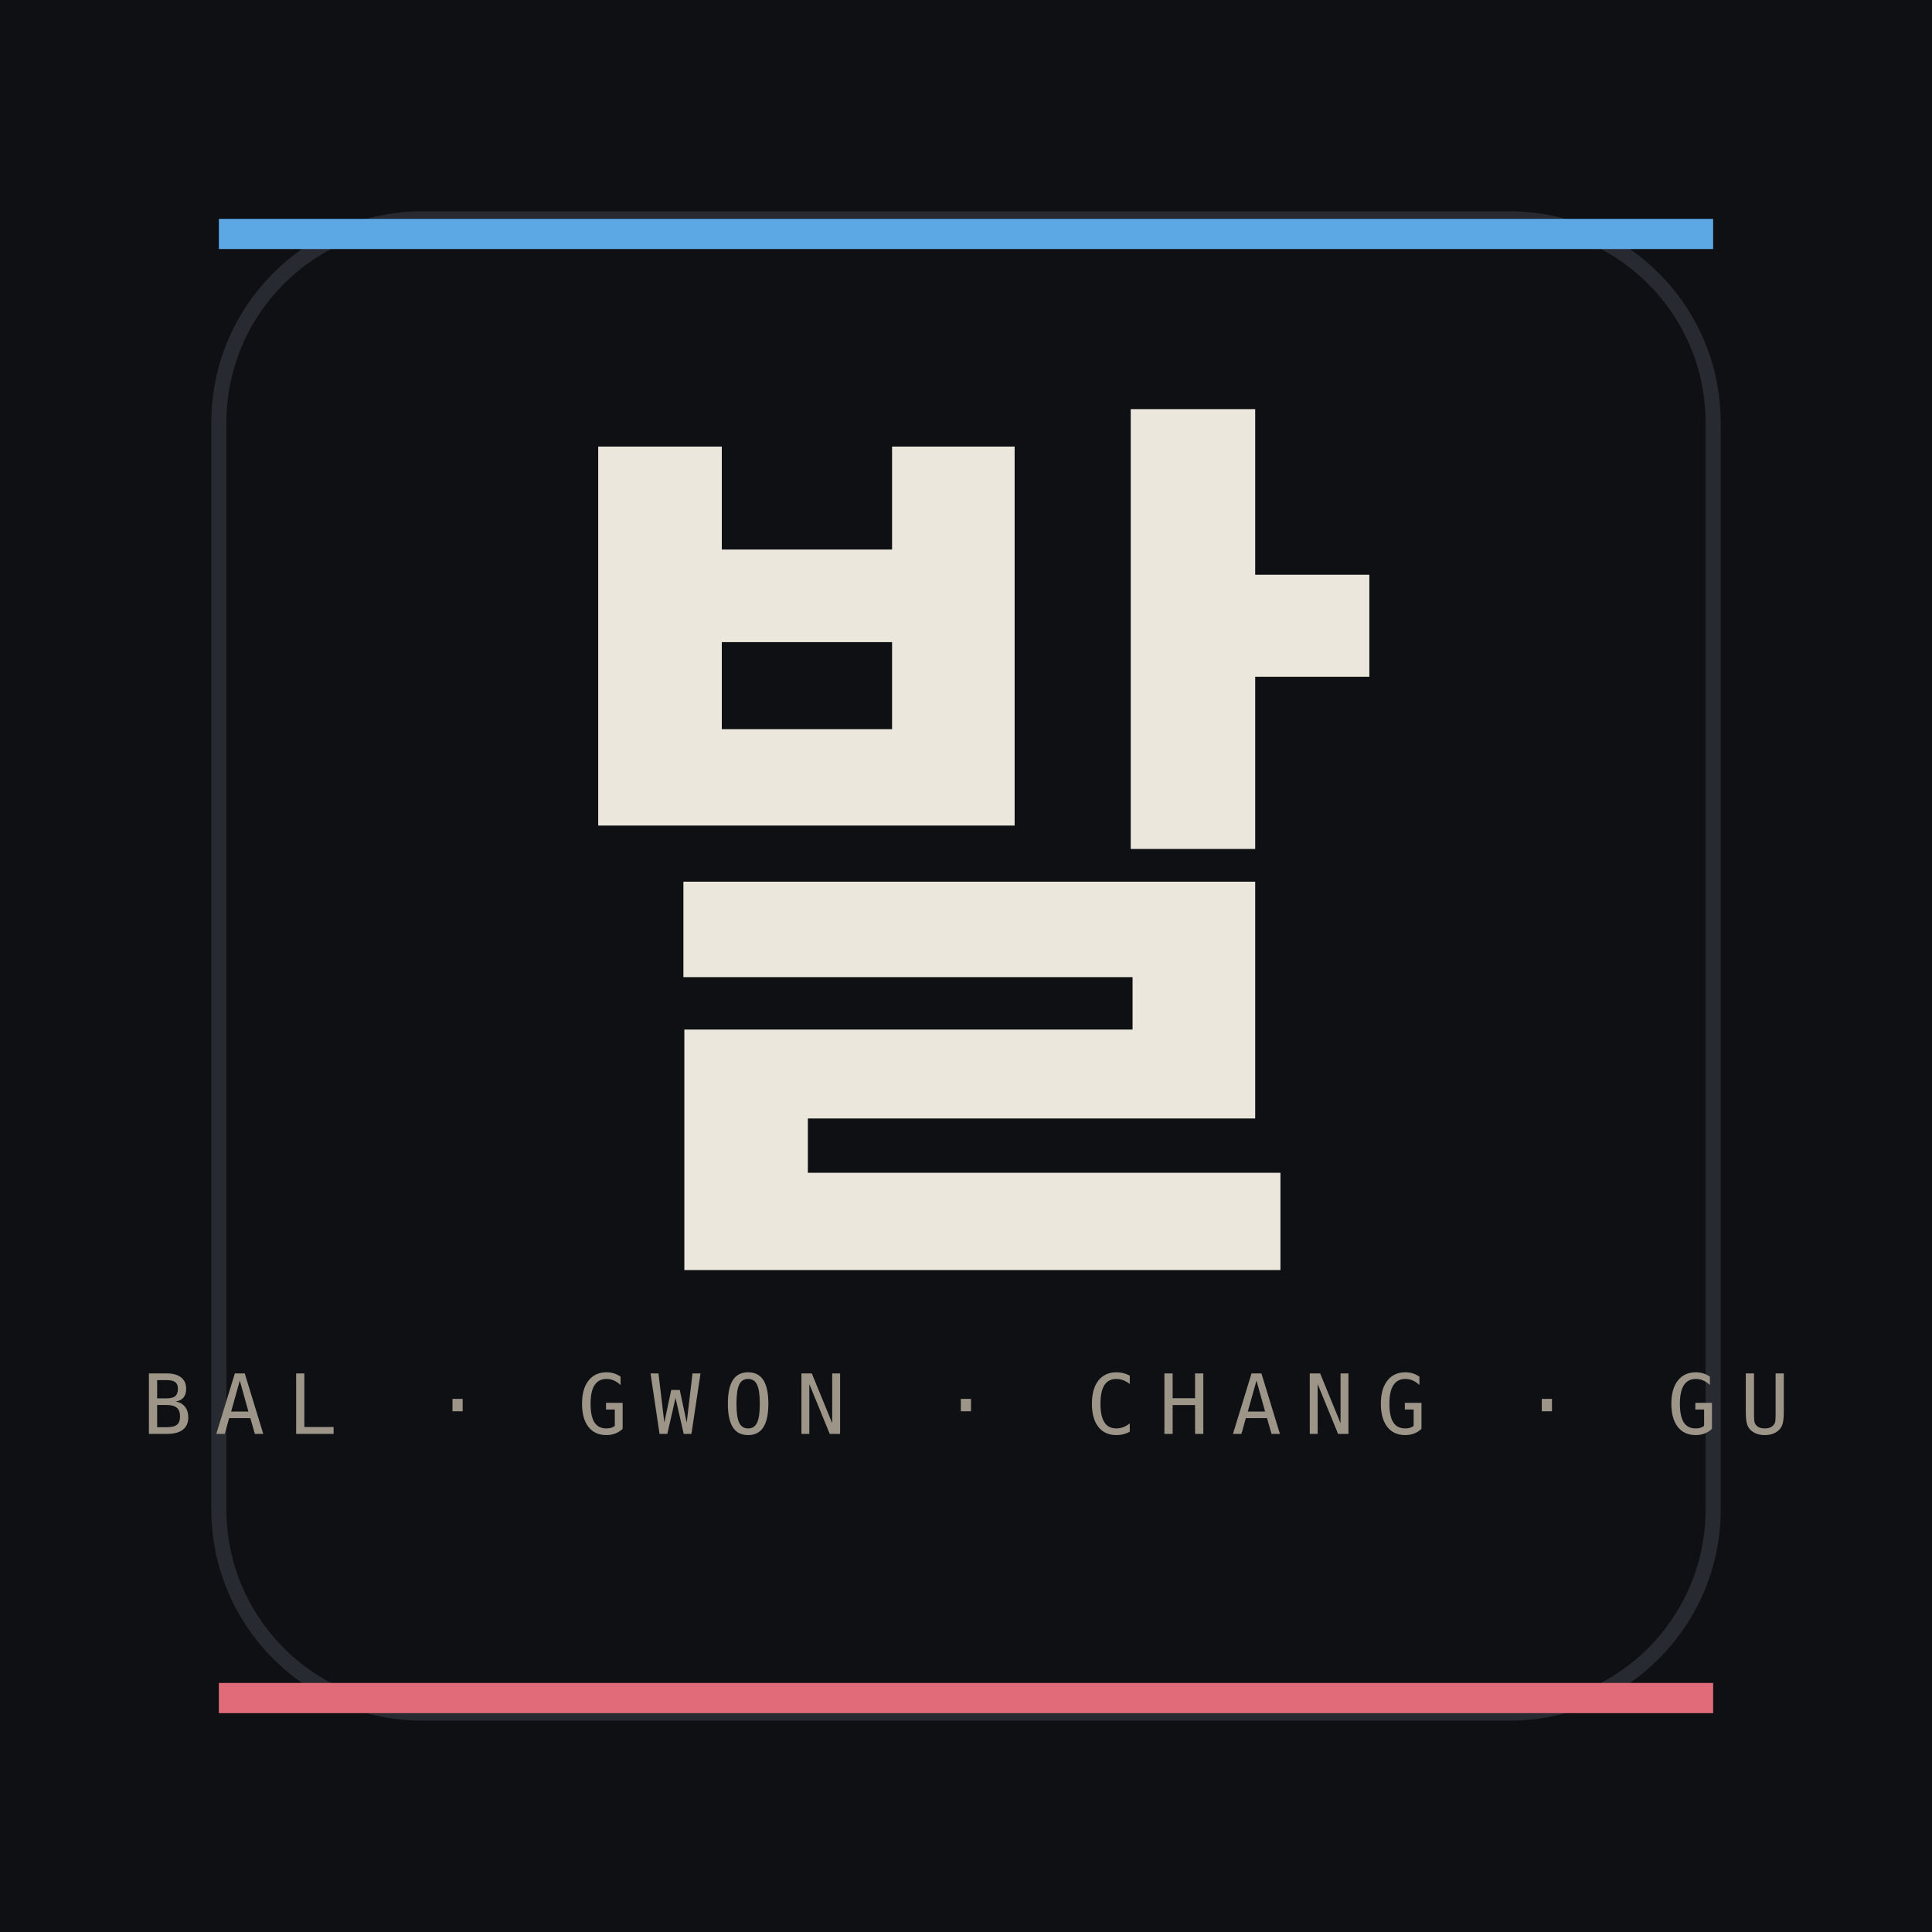
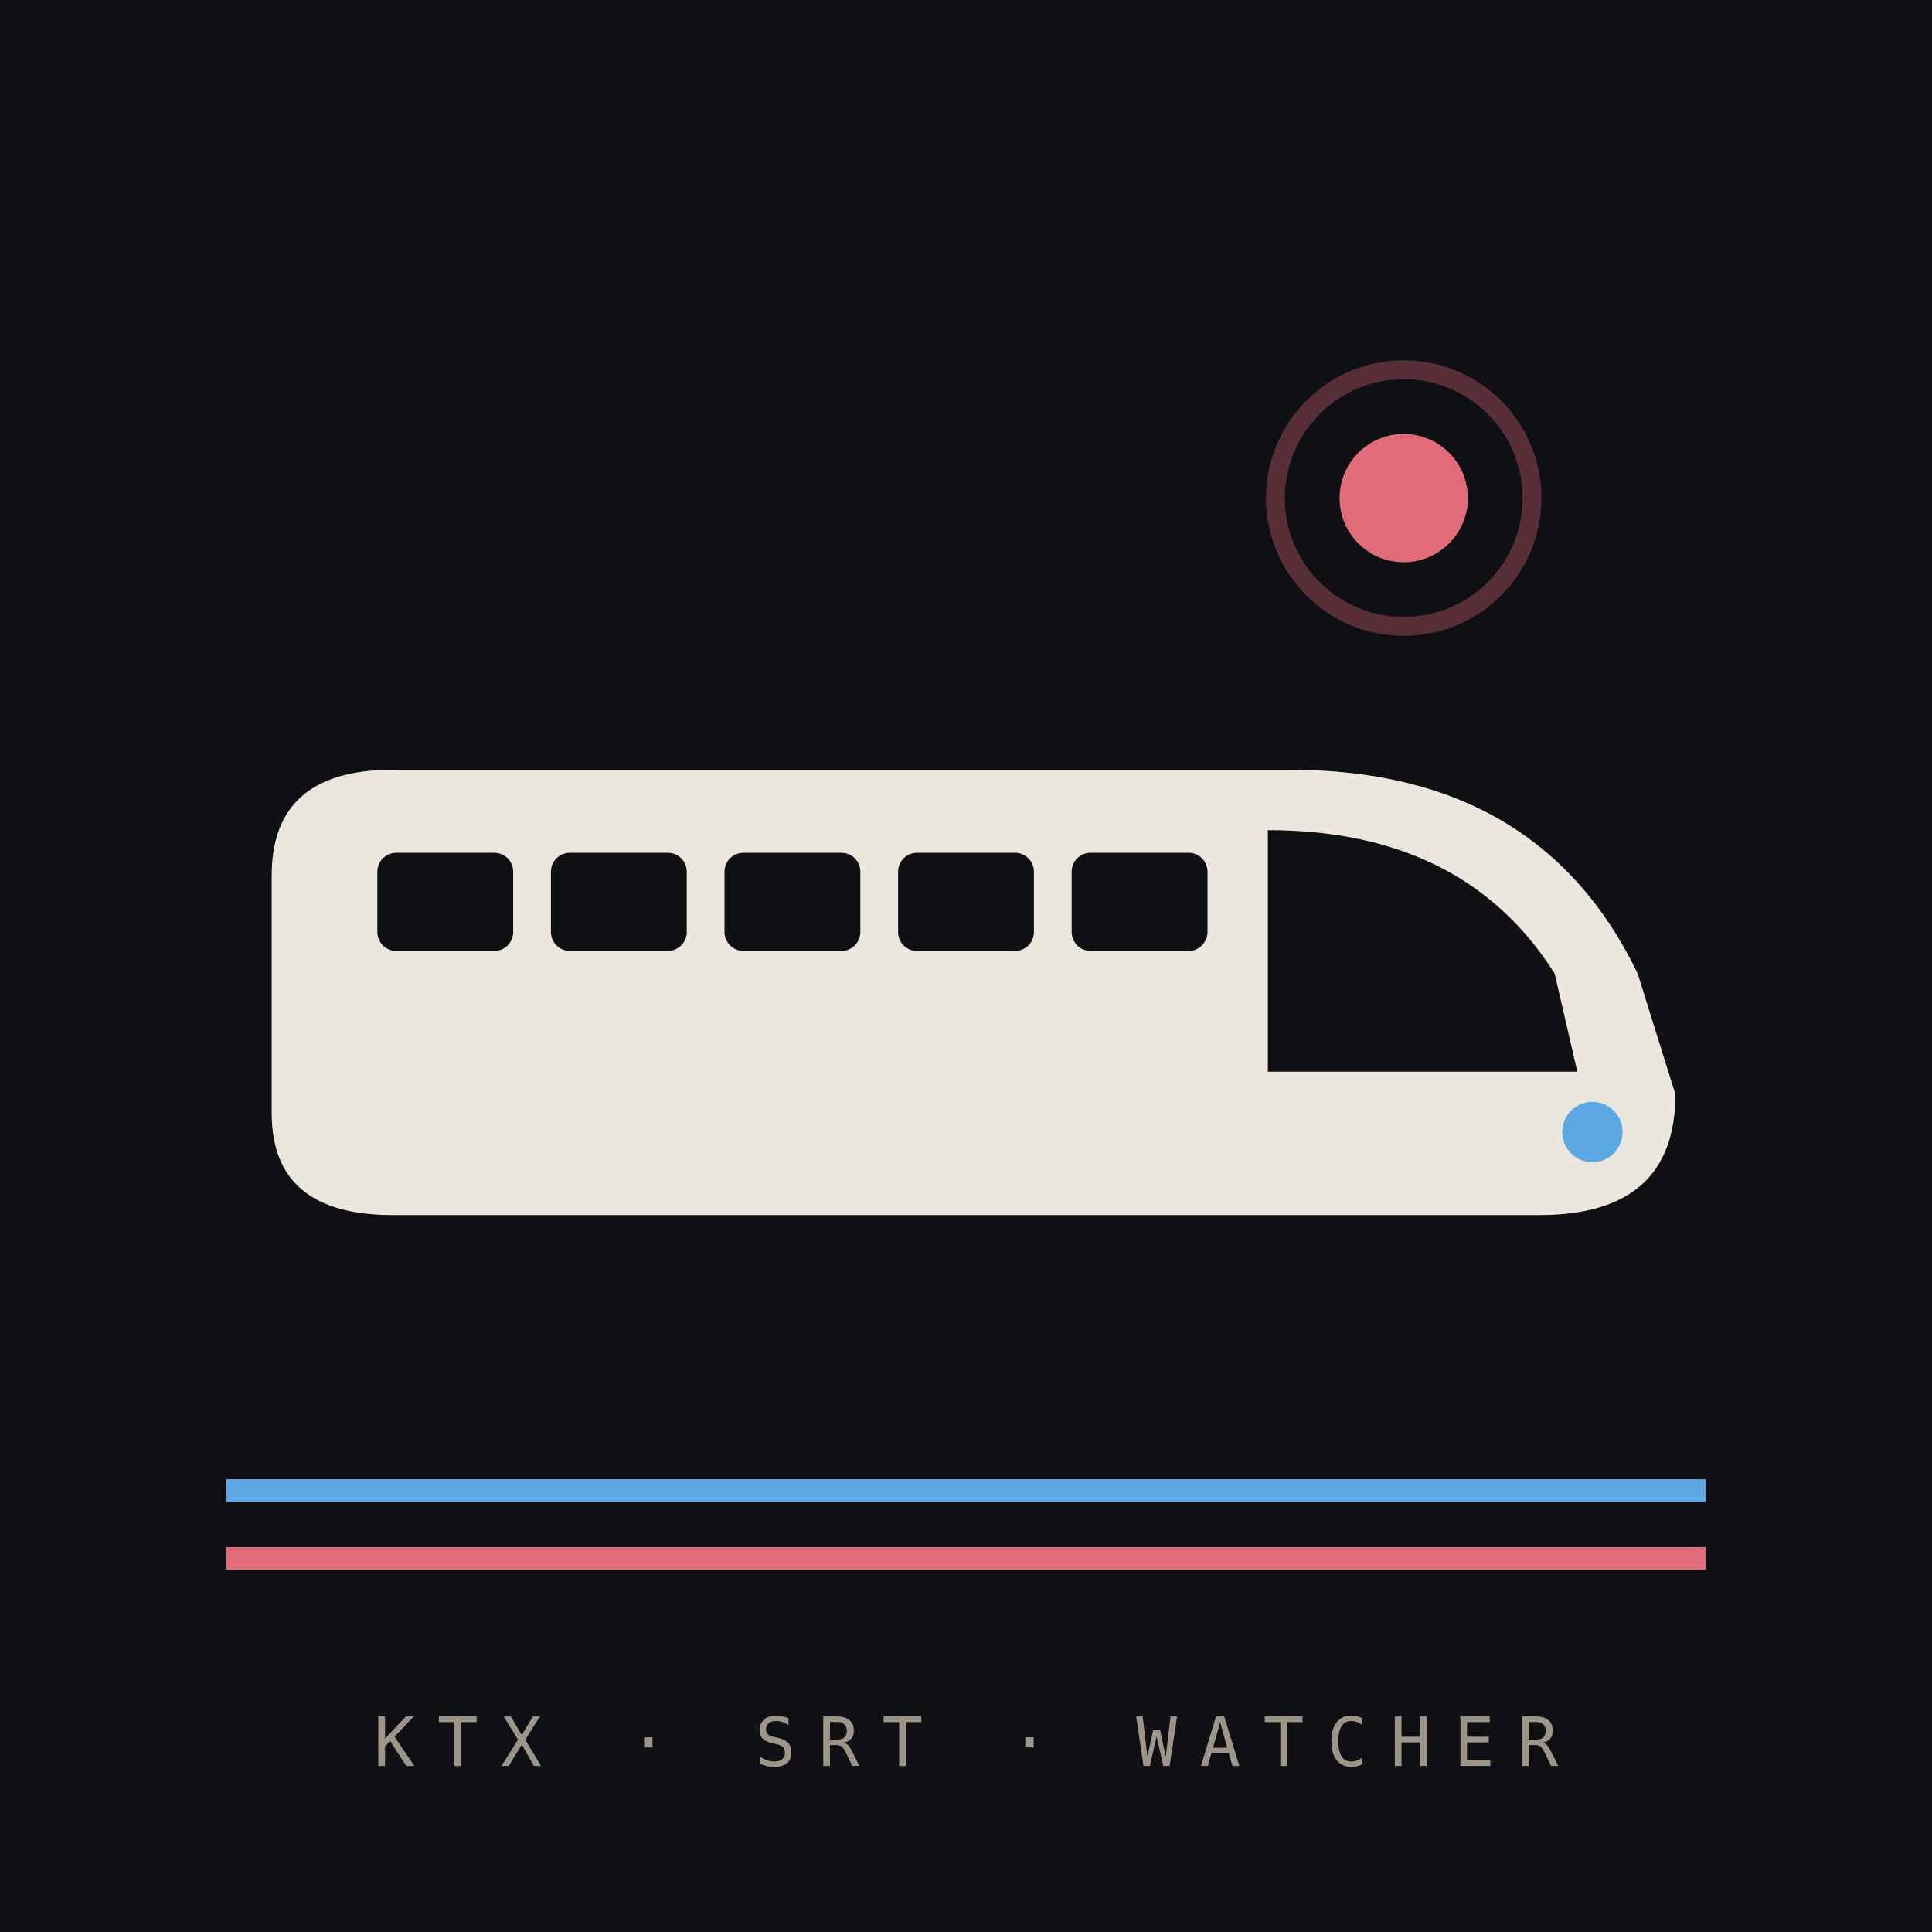
<svg xmlns="http://www.w3.org/2000/svg" viewBox="0 0 512 512" width="512" height="512">
  <rect width="512" height="512" fill="#0E1014" />
-   <rect x="58" y="58" width="396" height="396" rx="54" ry="54" fill="none" stroke="#272A30" stroke-width="4" />
-   <rect x="58" y="58" width="396" height="8" fill="#5BA8E5" />
-   <rect x="58" y="446" width="396" height="8" fill="#E26B7A" />
-   <text x="256" y="316" font-family="'Bricolage Grotesque', 'Pretendard Variable', system-ui, sans-serif" font-size="248" font-weight="600" fill="#ECE7DD" text-anchor="middle" letter-spacing="-6">발</text>
-   <text x="256" y="380" font-family="'JetBrains Mono', monospace" font-size="22" font-weight="500" fill="#9C9588" text-anchor="middle" letter-spacing="6">BAL · GWON · CHANG · GU</text>
+   <g transform="translate(372, 132)">
+     <circle r="34" fill="none" stroke="#E26B7A" stroke-width="5" opacity="0.35" />
+     <circle r="17" fill="#E26B7A" />
+   </g>
+   <g transform="translate(256, 290)">
+     <path d="       M -184,-58 Q -184,-86 -152,-86 L 86,-86 Q 152,-86 178,-32 L 188,0       Q 188,32 152,32 L -152,32 Q -184,32 -184,5 Z     " fill="#ECE7DD" />
+     <path d="       M 80,-70 Q 132,-70 156,-32 L 162,-6 L 80,-6 Z     " fill="#0E1014" />
+     <rect x="-156" y="-64" width="36" height="26" rx="5" fill="#0E1014" />
+     <rect x="-110" y="-64" width="36" height="26" rx="5" fill="#0E1014" />
+     <rect x="-64" y="-64" width="36" height="26" rx="5" fill="#0E1014" />
+     <rect x="-18" y="-64" width="36" height="26" rx="5" fill="#0E1014" />
+     <rect x="28" y="-64" width="36" height="26" rx="5" fill="#0E1014" />
+     <circle cx="166" cy="10" r="8" fill="#5BA8E5" />
+   </g>
+   <rect x="60" y="392" width="392" height="6" fill="#5BA8E5" />
+   <rect x="60" y="410" width="392" height="6" fill="#E26B7A" />
+   <text x="256" y="468" font-family="'JetBrains Mono', ui-monospace, monospace" font-size="18" font-weight="500" fill="#9C9588" text-anchor="middle" letter-spacing="6">KTX · SRT · WATCHER</text>
</svg>
